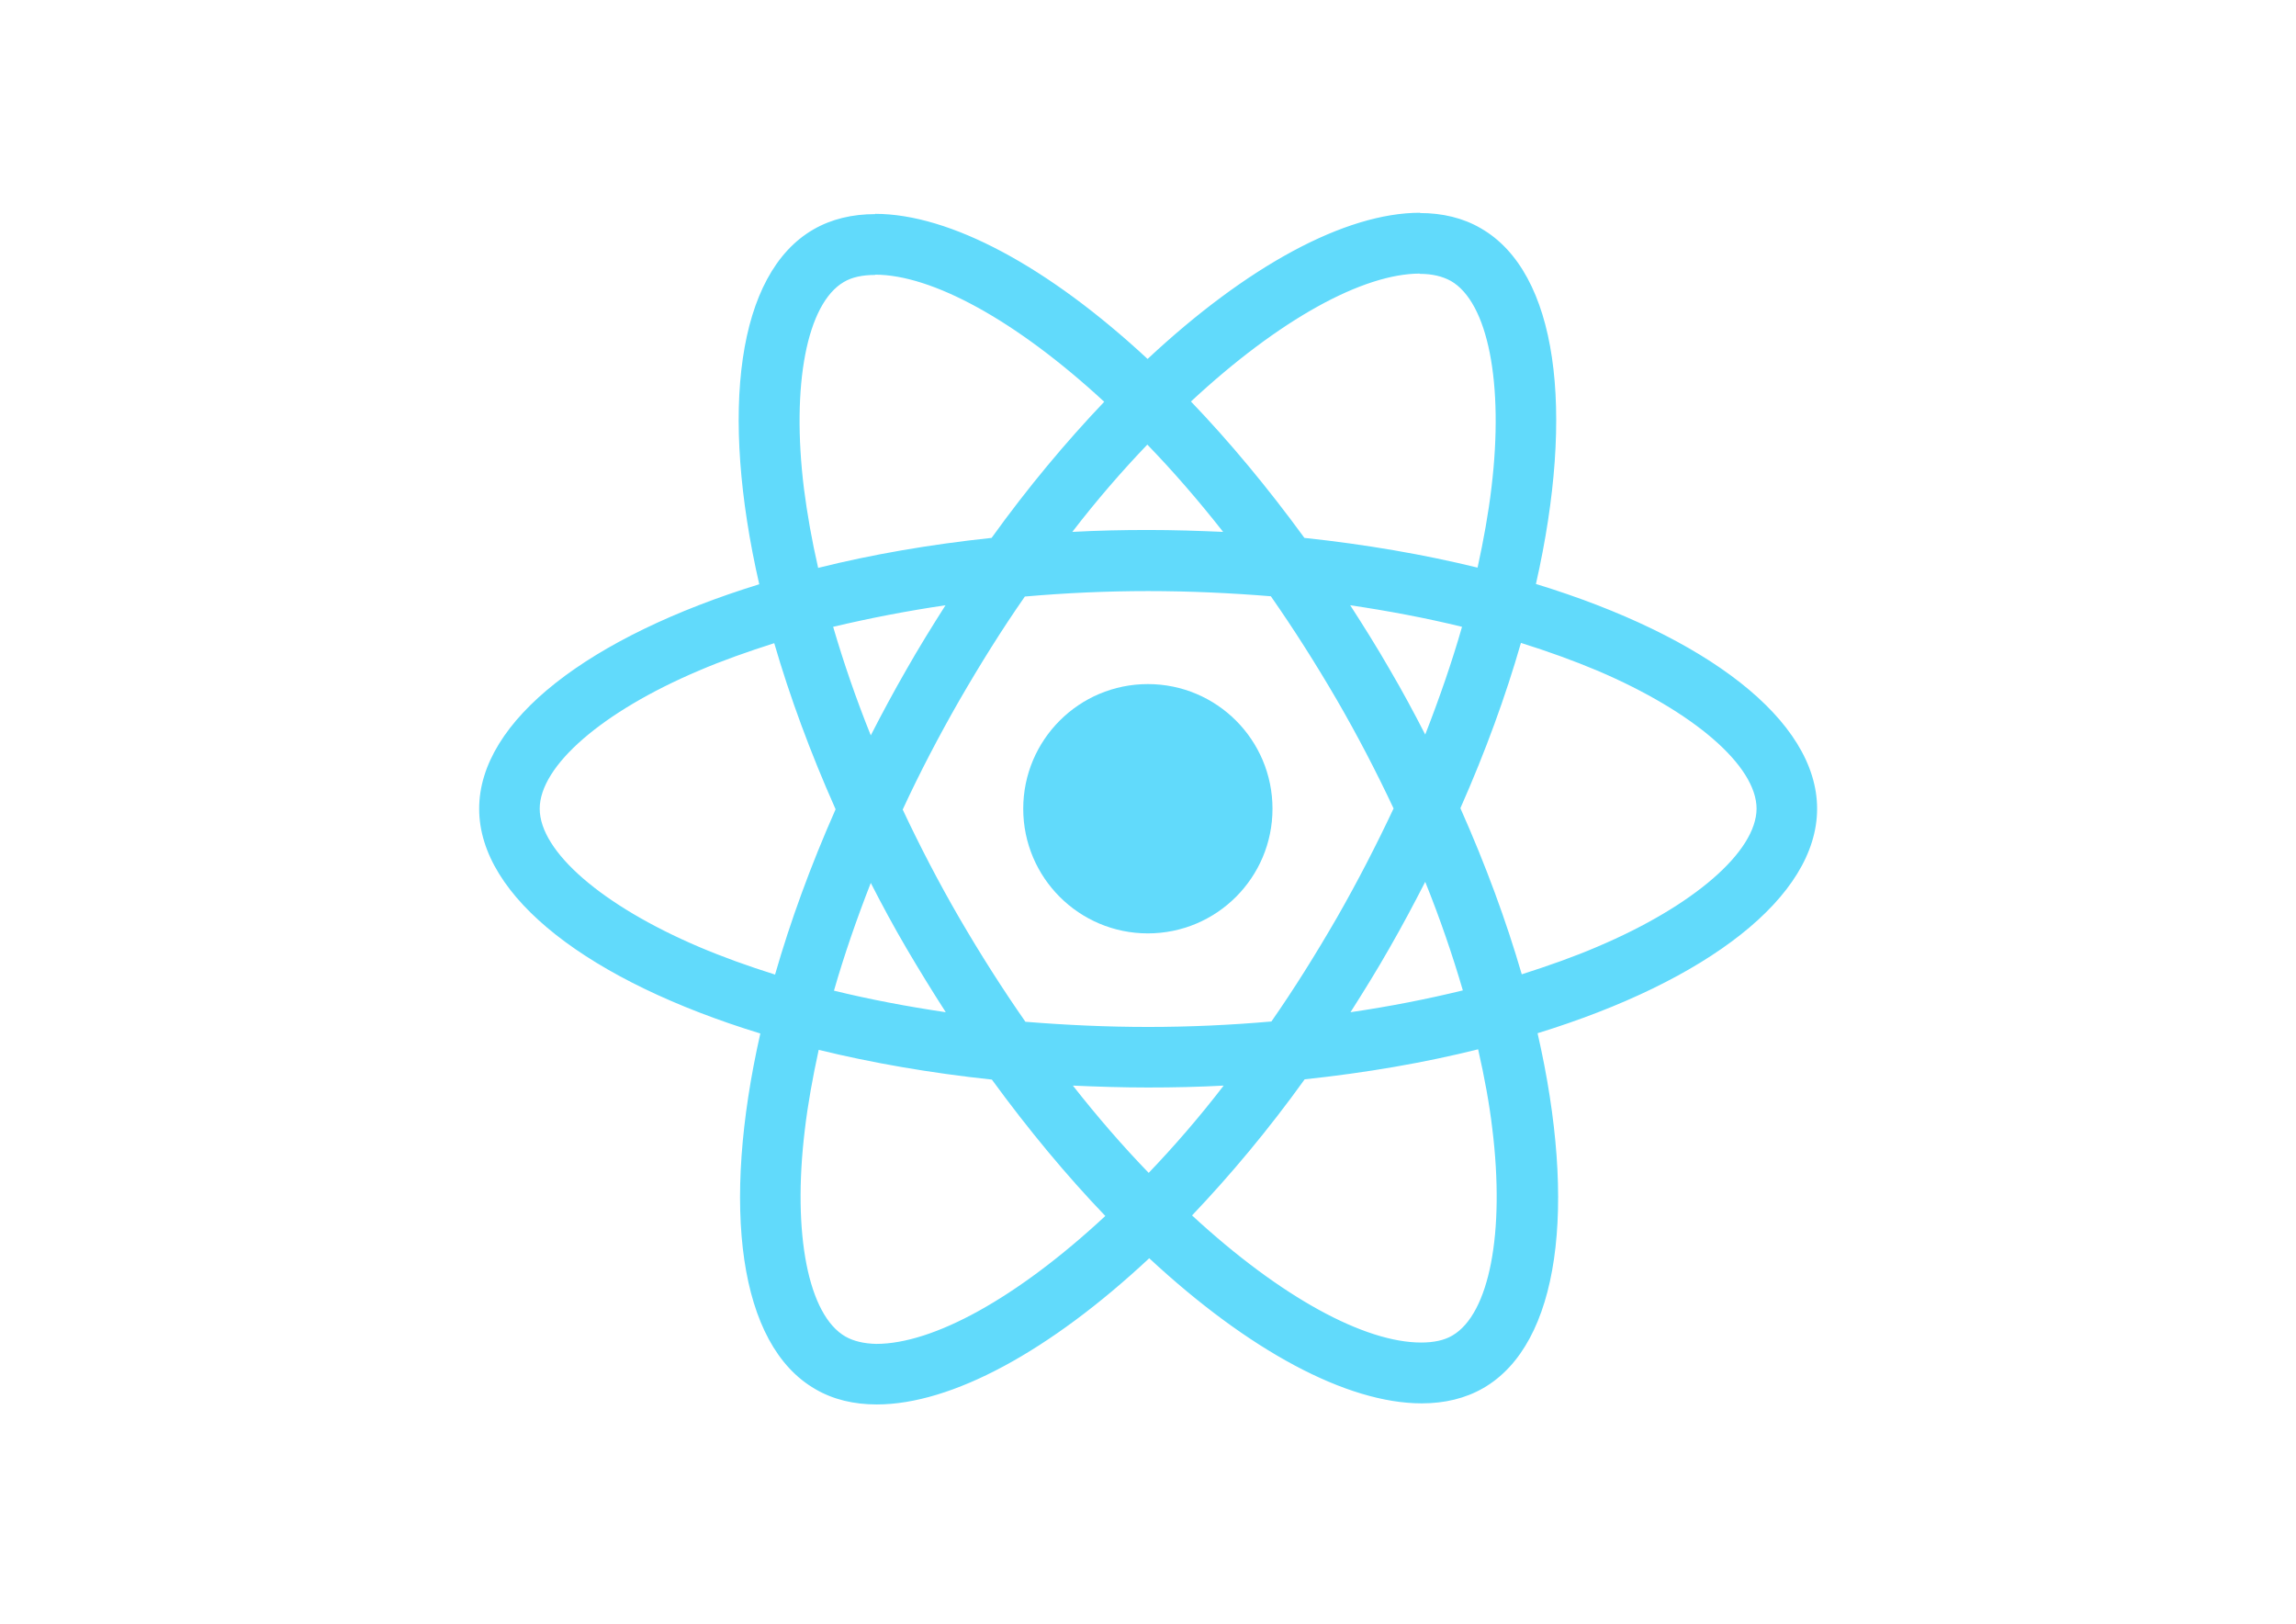
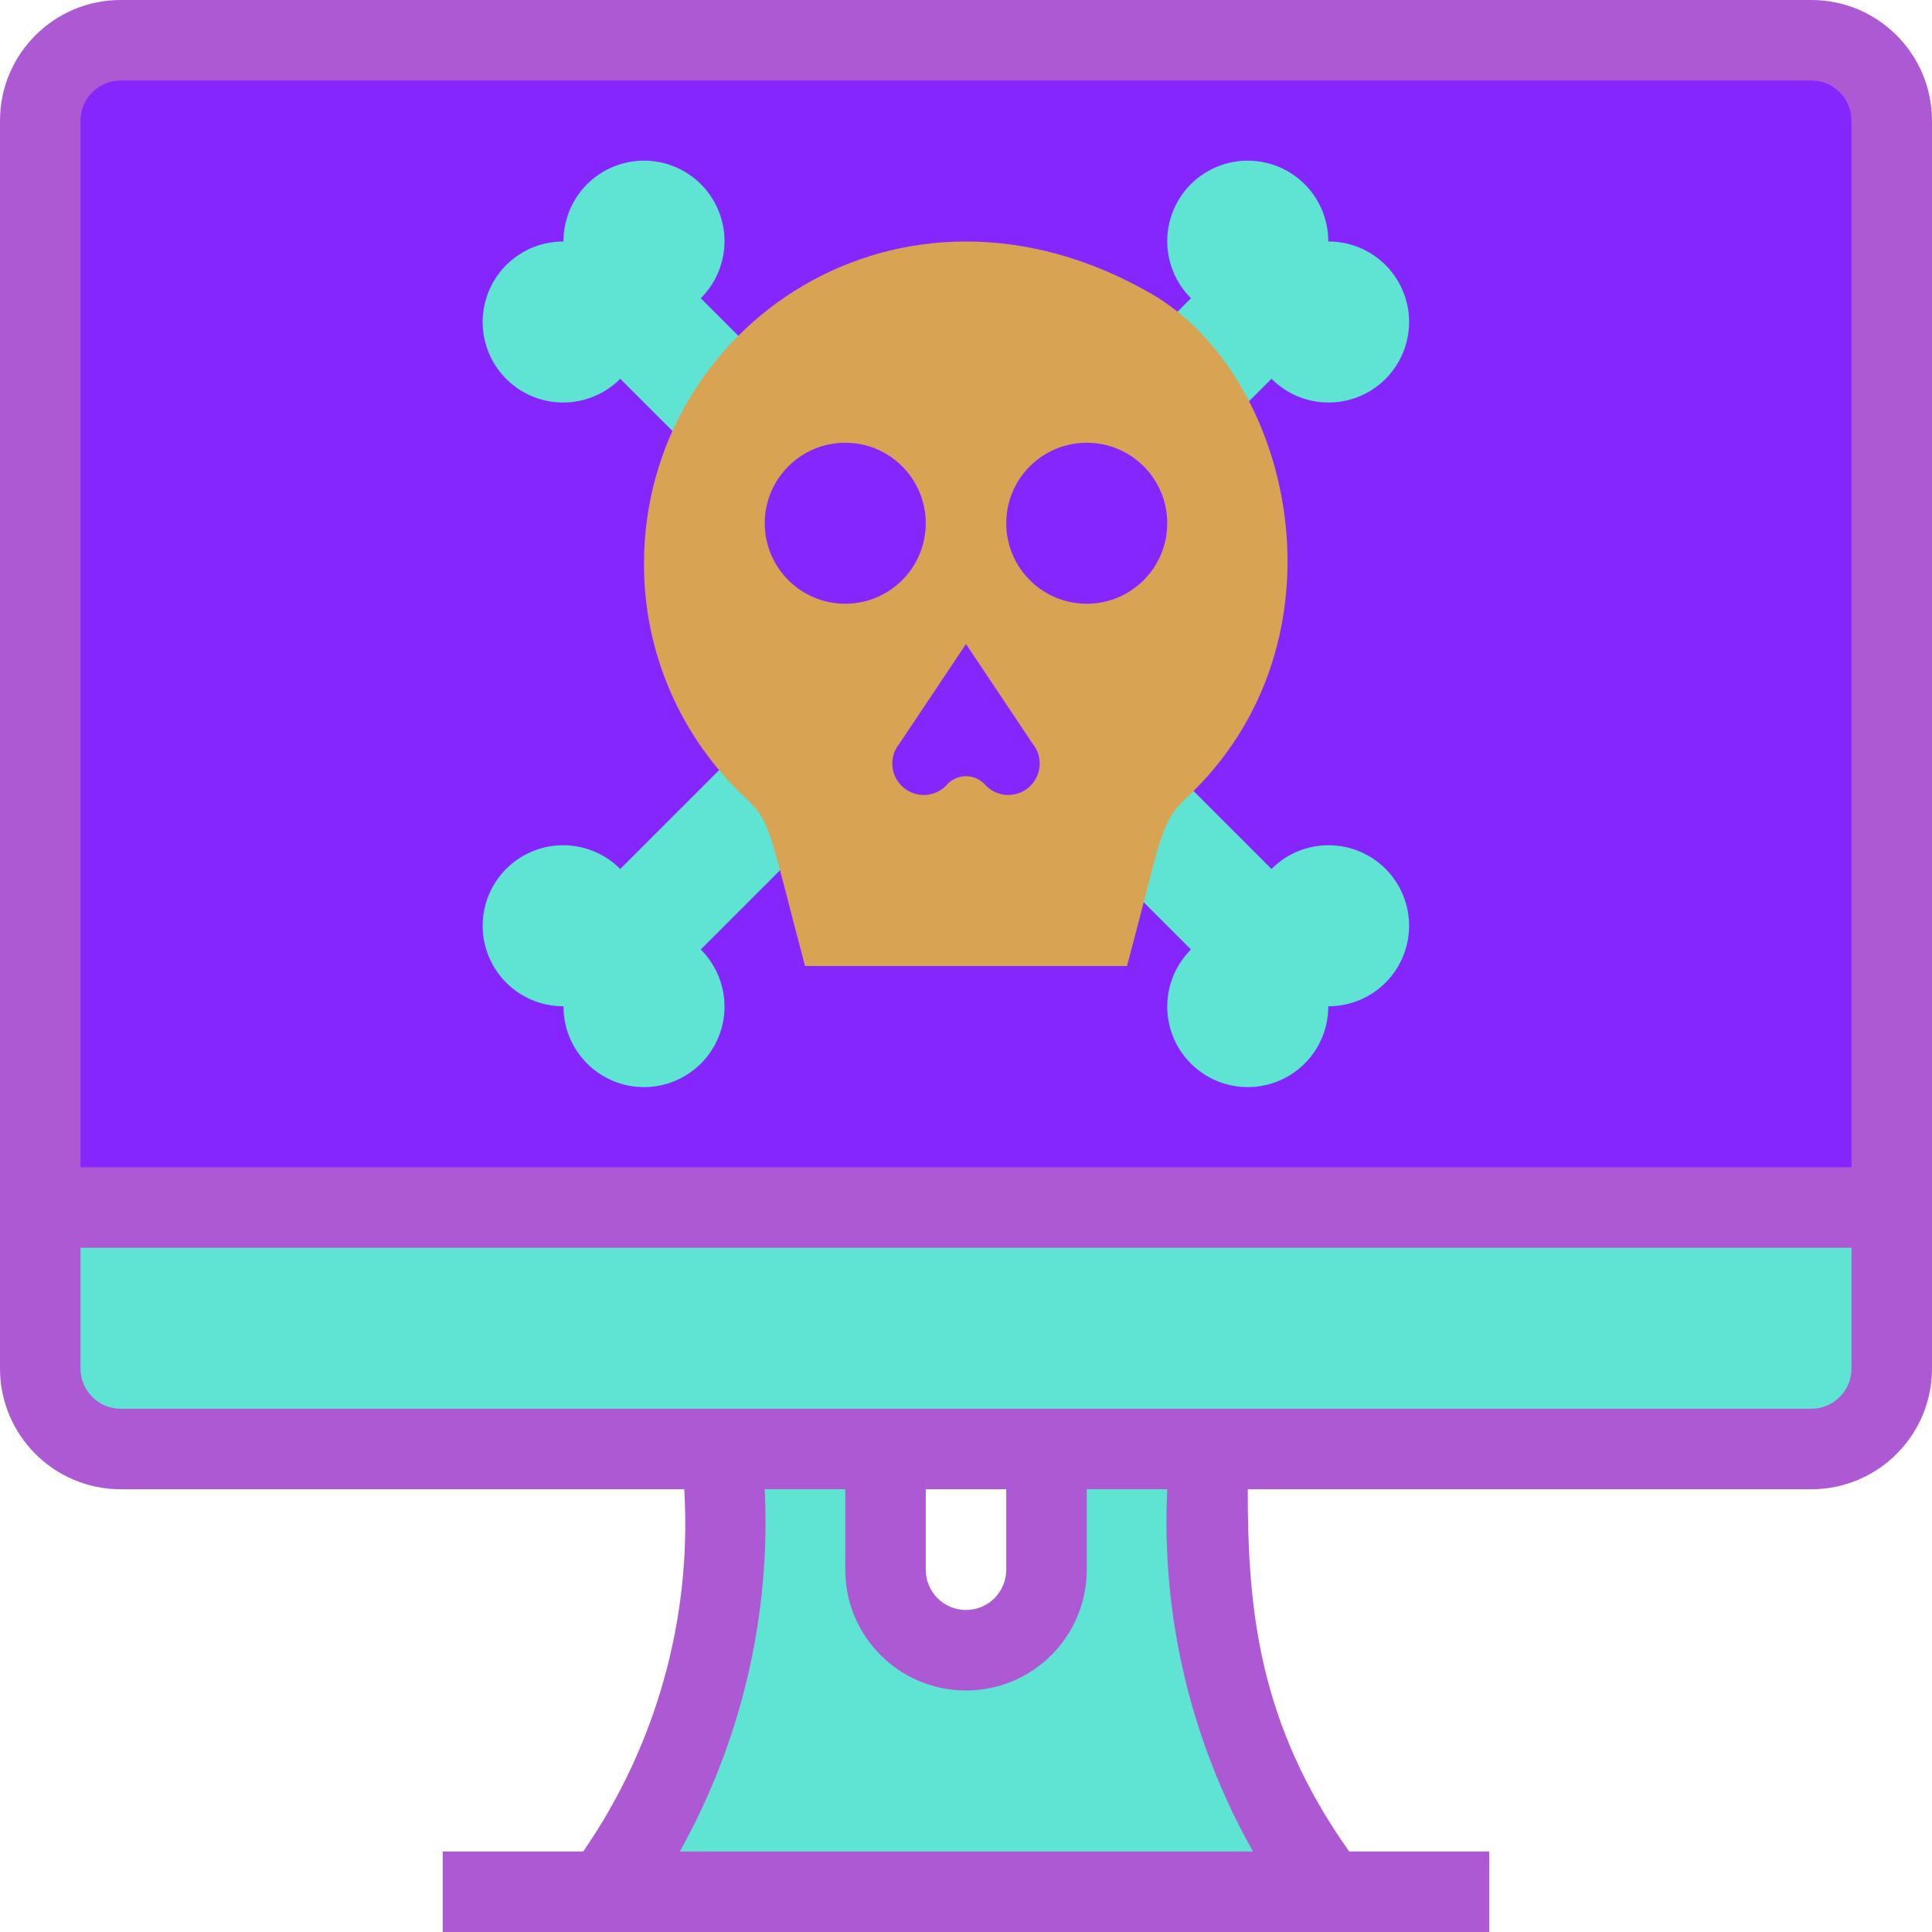
- <svg xmlns="http://www.w3.org/2000/svg" viewBox="0 0 841.9 595.3">
-   <g fill="#61DAFB">
-     <path d="M666.3 296.5c0-32.5-40.7-63.3-103.1-82.4 14.4-63.6 8-114.2-20.2-130.4-6.5-3.8-14.1-5.6-22.4-5.6v22.3c4.6 0 8.3.9 11.4 2.6 13.6 7.8 19.5 37.5 14.9 75.7-1.1 9.4-2.9 19.3-5.1 29.4-19.6-4.8-41-8.5-63.5-10.9-13.5-18.5-27.5-35.3-41.6-50 32.6-30.3 63.2-46.9 84-46.9V78c-27.5 0-63.5 19.6-99.9 53.6-36.4-33.8-72.4-53.2-99.9-53.2v22.3c20.7 0 51.4 16.5 84 46.6-14 14.7-28 31.4-41.3 49.9-22.6 2.4-44 6.1-63.6 11-2.3-10-4-19.7-5.2-29-4.7-38.2 1.1-67.9 14.6-75.8 3-1.8 6.9-2.6 11.5-2.6V78.5c-8.4 0-16 1.8-22.6 5.6-28.1 16.2-34.4 66.7-19.9 130.1-62.2 19.2-102.7 49.9-102.7 82.3 0 32.5 40.7 63.3 103.1 82.4-14.4 63.6-8 114.2 20.2 130.4 6.5 3.8 14.1 5.6 22.5 5.6 27.5 0 63.5-19.6 99.9-53.6 36.4 33.8 72.4 53.2 99.9 53.2 8.4 0 16-1.8 22.6-5.6 28.1-16.2 34.4-66.7 19.9-130.1 62-19.1 102.5-49.9 102.5-82.3zm-130.2-66.7c-3.7 12.9-8.3 26.2-13.5 39.5-4.1-8-8.4-16-13.1-24-4.6-8-9.5-15.8-14.4-23.4 14.2 2.1 27.9 4.7 41 7.9zm-45.8 106.5c-7.8 13.5-15.8 26.3-24.1 38.2-14.9 1.3-30 2-45.2 2-15.1 0-30.2-.7-45-1.9-8.3-11.9-16.4-24.6-24.2-38-7.6-13.1-14.5-26.4-20.8-39.8 6.2-13.4 13.2-26.8 20.7-39.9 7.8-13.5 15.8-26.3 24.1-38.2 14.9-1.3 30-2 45.2-2 15.1 0 30.2.7 45 1.9 8.3 11.9 16.4 24.6 24.2 38 7.6 13.1 14.5 26.4 20.8 39.8-6.3 13.4-13.2 26.8-20.7 39.9zm32.3-13c5.4 13.4 10 26.8 13.8 39.8-13.1 3.2-26.9 5.9-41.2 8 4.9-7.7 9.8-15.6 14.4-23.7 4.6-8 8.9-16.1 13-24.1zM421.2 430c-9.3-9.6-18.6-20.3-27.8-32 9 .4 18.2.7 27.5.7 9.4 0 18.7-.2 27.8-.7-9 11.7-18.3 22.4-27.5 32zm-74.4-58.9c-14.2-2.1-27.9-4.7-41-7.9 3.7-12.9 8.3-26.2 13.5-39.5 4.1 8 8.4 16 13.1 24 4.7 8 9.5 15.8 14.4 23.4zM420.7 163c9.3 9.6 18.6 20.3 27.8 32-9-.4-18.2-.7-27.5-.7-9.4 0-18.7.2-27.8.7 9-11.7 18.3-22.4 27.5-32zm-74 58.9c-4.9 7.7-9.8 15.6-14.4 23.7-4.6 8-8.9 16-13 24-5.4-13.4-10-26.8-13.8-39.8 13.1-3.1 26.9-5.8 41.2-7.9zm-90.5 125.2c-35.4-15.1-58.3-34.9-58.3-50.6 0-15.7 22.9-35.6 58.3-50.6 8.6-3.7 18-7 27.7-10.1 5.7 19.6 13.2 40 22.5 60.9-9.2 20.8-16.6 41.1-22.2 60.6-9.9-3.1-19.3-6.5-28-10.2zM310 490c-13.6-7.8-19.5-37.5-14.9-75.7 1.1-9.4 2.9-19.3 5.1-29.4 19.6 4.8 41 8.5 63.5 10.9 13.5 18.5 27.5 35.3 41.6 50-32.6 30.3-63.2 46.9-84 46.9-4.5-.1-8.3-1-11.3-2.7zm237.2-76.2c4.7 38.2-1.1 67.9-14.6 75.8-3 1.8-6.9 2.6-11.5 2.6-20.7 0-51.4-16.5-84-46.6 14-14.7 28-31.4 41.3-49.9 22.6-2.4 44-6.1 63.6-11 2.3 10.1 4.1 19.8 5.2 29.1zm38.5-66.7c-8.6 3.7-18 7-27.7 10.1-5.7-19.6-13.2-40-22.5-60.9 9.2-20.8 16.6-41.1 22.2-60.6 9.9 3.1 19.3 6.5 28.1 10.2 35.4 15.1 58.3 34.9 58.3 50.6-.1 15.7-23 35.6-58.4 50.6zM320.8 78.4z" />
-     <circle cx="420.9" cy="296.5" r="45.7" />
-     <path d="M520.5 78.1z" />
-   </g>
+ <svg xmlns="http://www.w3.org/2000/svg" viewBox="0 0 48 48">
+   <path fill="#8526fe" d="M3 1h42a2 2 0 0 1 2 2v28H1V3a2 2 0 0 1 2-2Z" class="color7c6f66 svgShape" />
+   <path fill="#5fe4d4" d="M1 30h46v4a2 2 0 0 1-2 2H3a2 2 0 0 1-2-2v-4zm32 17c-19.49 0-17.92-.1-18 0 3-4 3-7.67 3-11h4v3a2 2 0 0 0 4 0v-3h4c0 3.53 0 7 3 11zm-1.41-25.41L17.41 7.41A2 2 0 1 0 14 6a2 2 0 1 0 1.41 3.41l14.18 14.18A2 2 0 1 0 33 25a2 2 0 1 0-1.41-3.41z" class="colorffffff svgShape" />
+   <path fill="#5fe4d4" d="M29.59 7.41 15.41 21.59A2 2 0 1 0 14 25a2 2 0 1 0 3.41-1.41L31.59 9.41A2 2 0 1 0 33 6a2 2 0 1 0-3.41 1.41Z" class="colorffffff svgShape" />
+   <path fill="#ad59d4" d="M45 0H3a3 3 0 0 0-3 3v31a3 3 0 0 0 3 3h14a14.32 14.32 0 0 1-2.51 9H11v2h26v-2h-3.48C31.25 42.8 31 39.94 31 37h14a3 3 0 0 0 3-3V3a3 3 0 0 0-3-3ZM31.13 46H16.89A16.8 16.8 0 0 0 19 37h2v2a3 3 0 0 0 6 0v-2h2a16.65 16.65 0 0 0 2.13 9ZM23 39v-2h2v2a1 1 0 0 1-2 0Zm23-5a1 1 0 0 1-1 1H3a1 1 0 0 1-1-1v-3h44Zm0-5H2V3a1 1 0 0 1 1-1h42a1 1 0 0 1 1 1Z" class="color000000 svgShape" />
+   <path fill="#d8a353" d="M29.46 19.84c-.65.61-.61 1-1.46 4.16h-8c-.89-3.36-.84-3.57-1.46-4.16A7.92 7.92 0 0 1 16 14c0-5.89 6.36-10.29 12.59-6.71 3.53 2.03 5.06 8.64.87 12.55Z" class="colorffbe1d svgShape" />
+   <circle cx="21" cy="13" r="2" fill="#8526fe" class="color7c6f66 svgShape" />
+   <circle cx="27" cy="13" r="2" fill="#8526fe" class="color7c6f66 svgShape" />
+   <path fill="#8526fe" d="m24 16-1.65 2.47a.78.78 0 0 0 1.2 1 .64.64 0 0 1 .9 0 .78.78 0 0 0 1.2-1Z" class="color7c6f66 svgShape" />
</svg>
